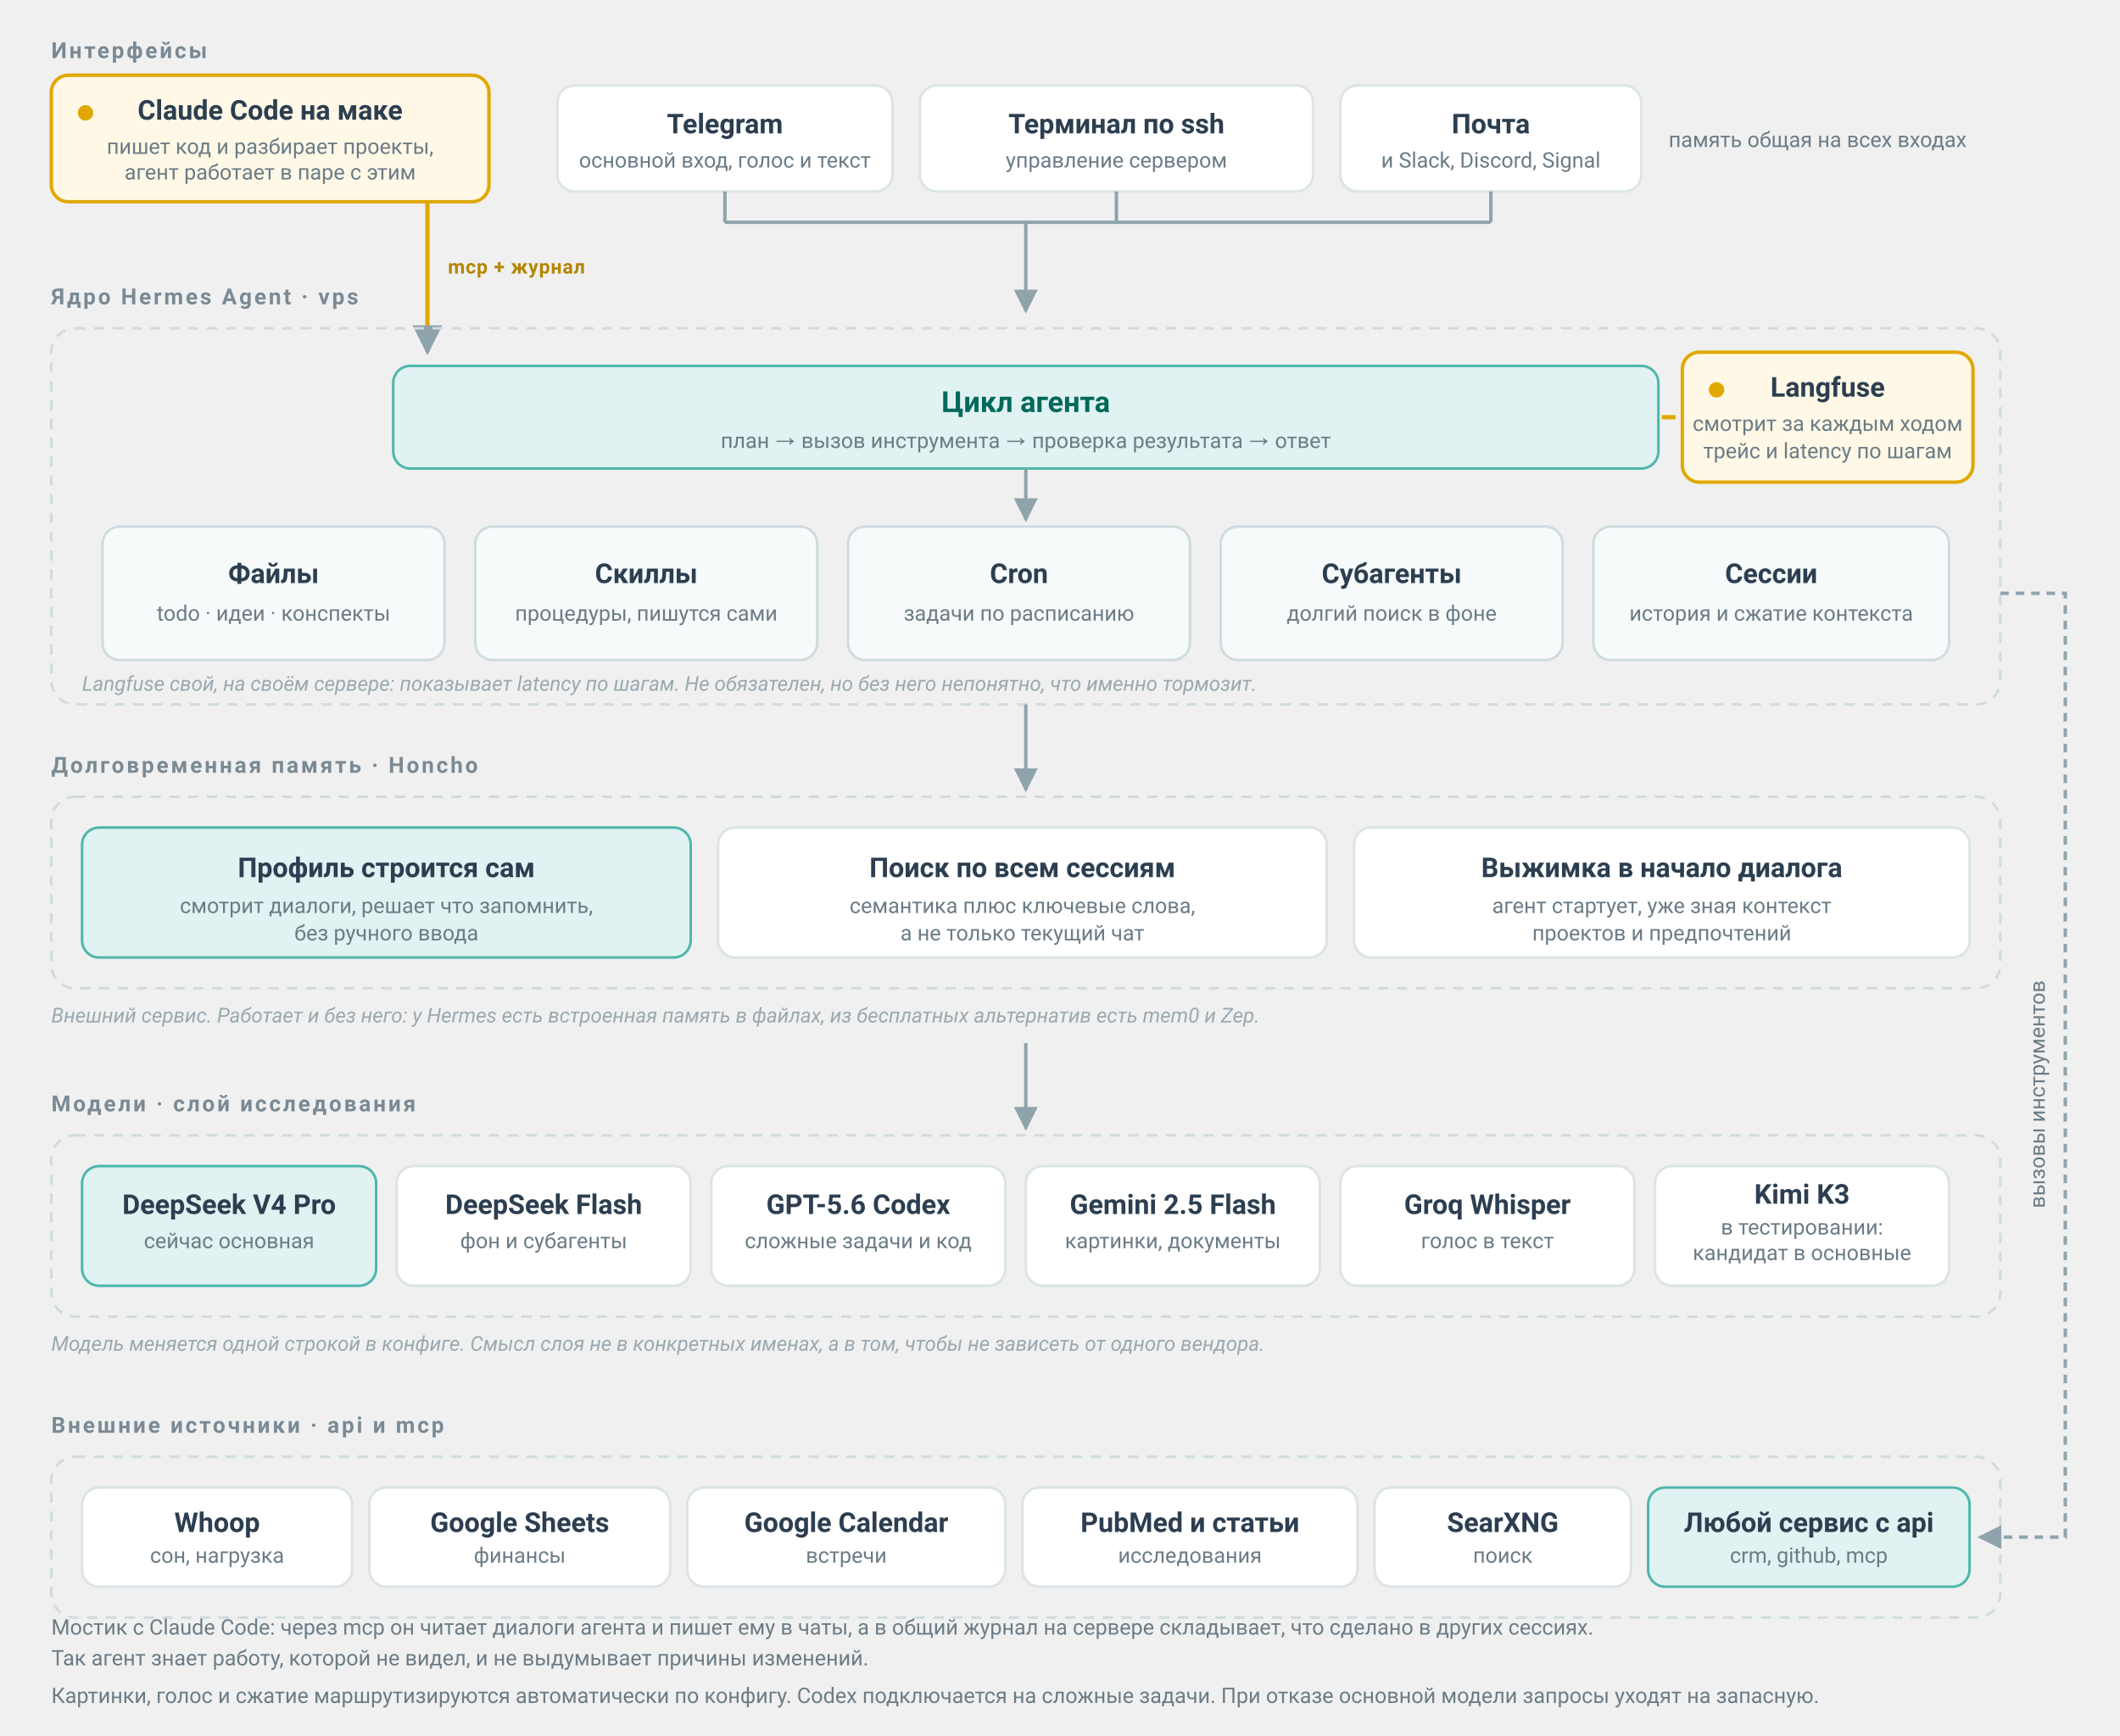
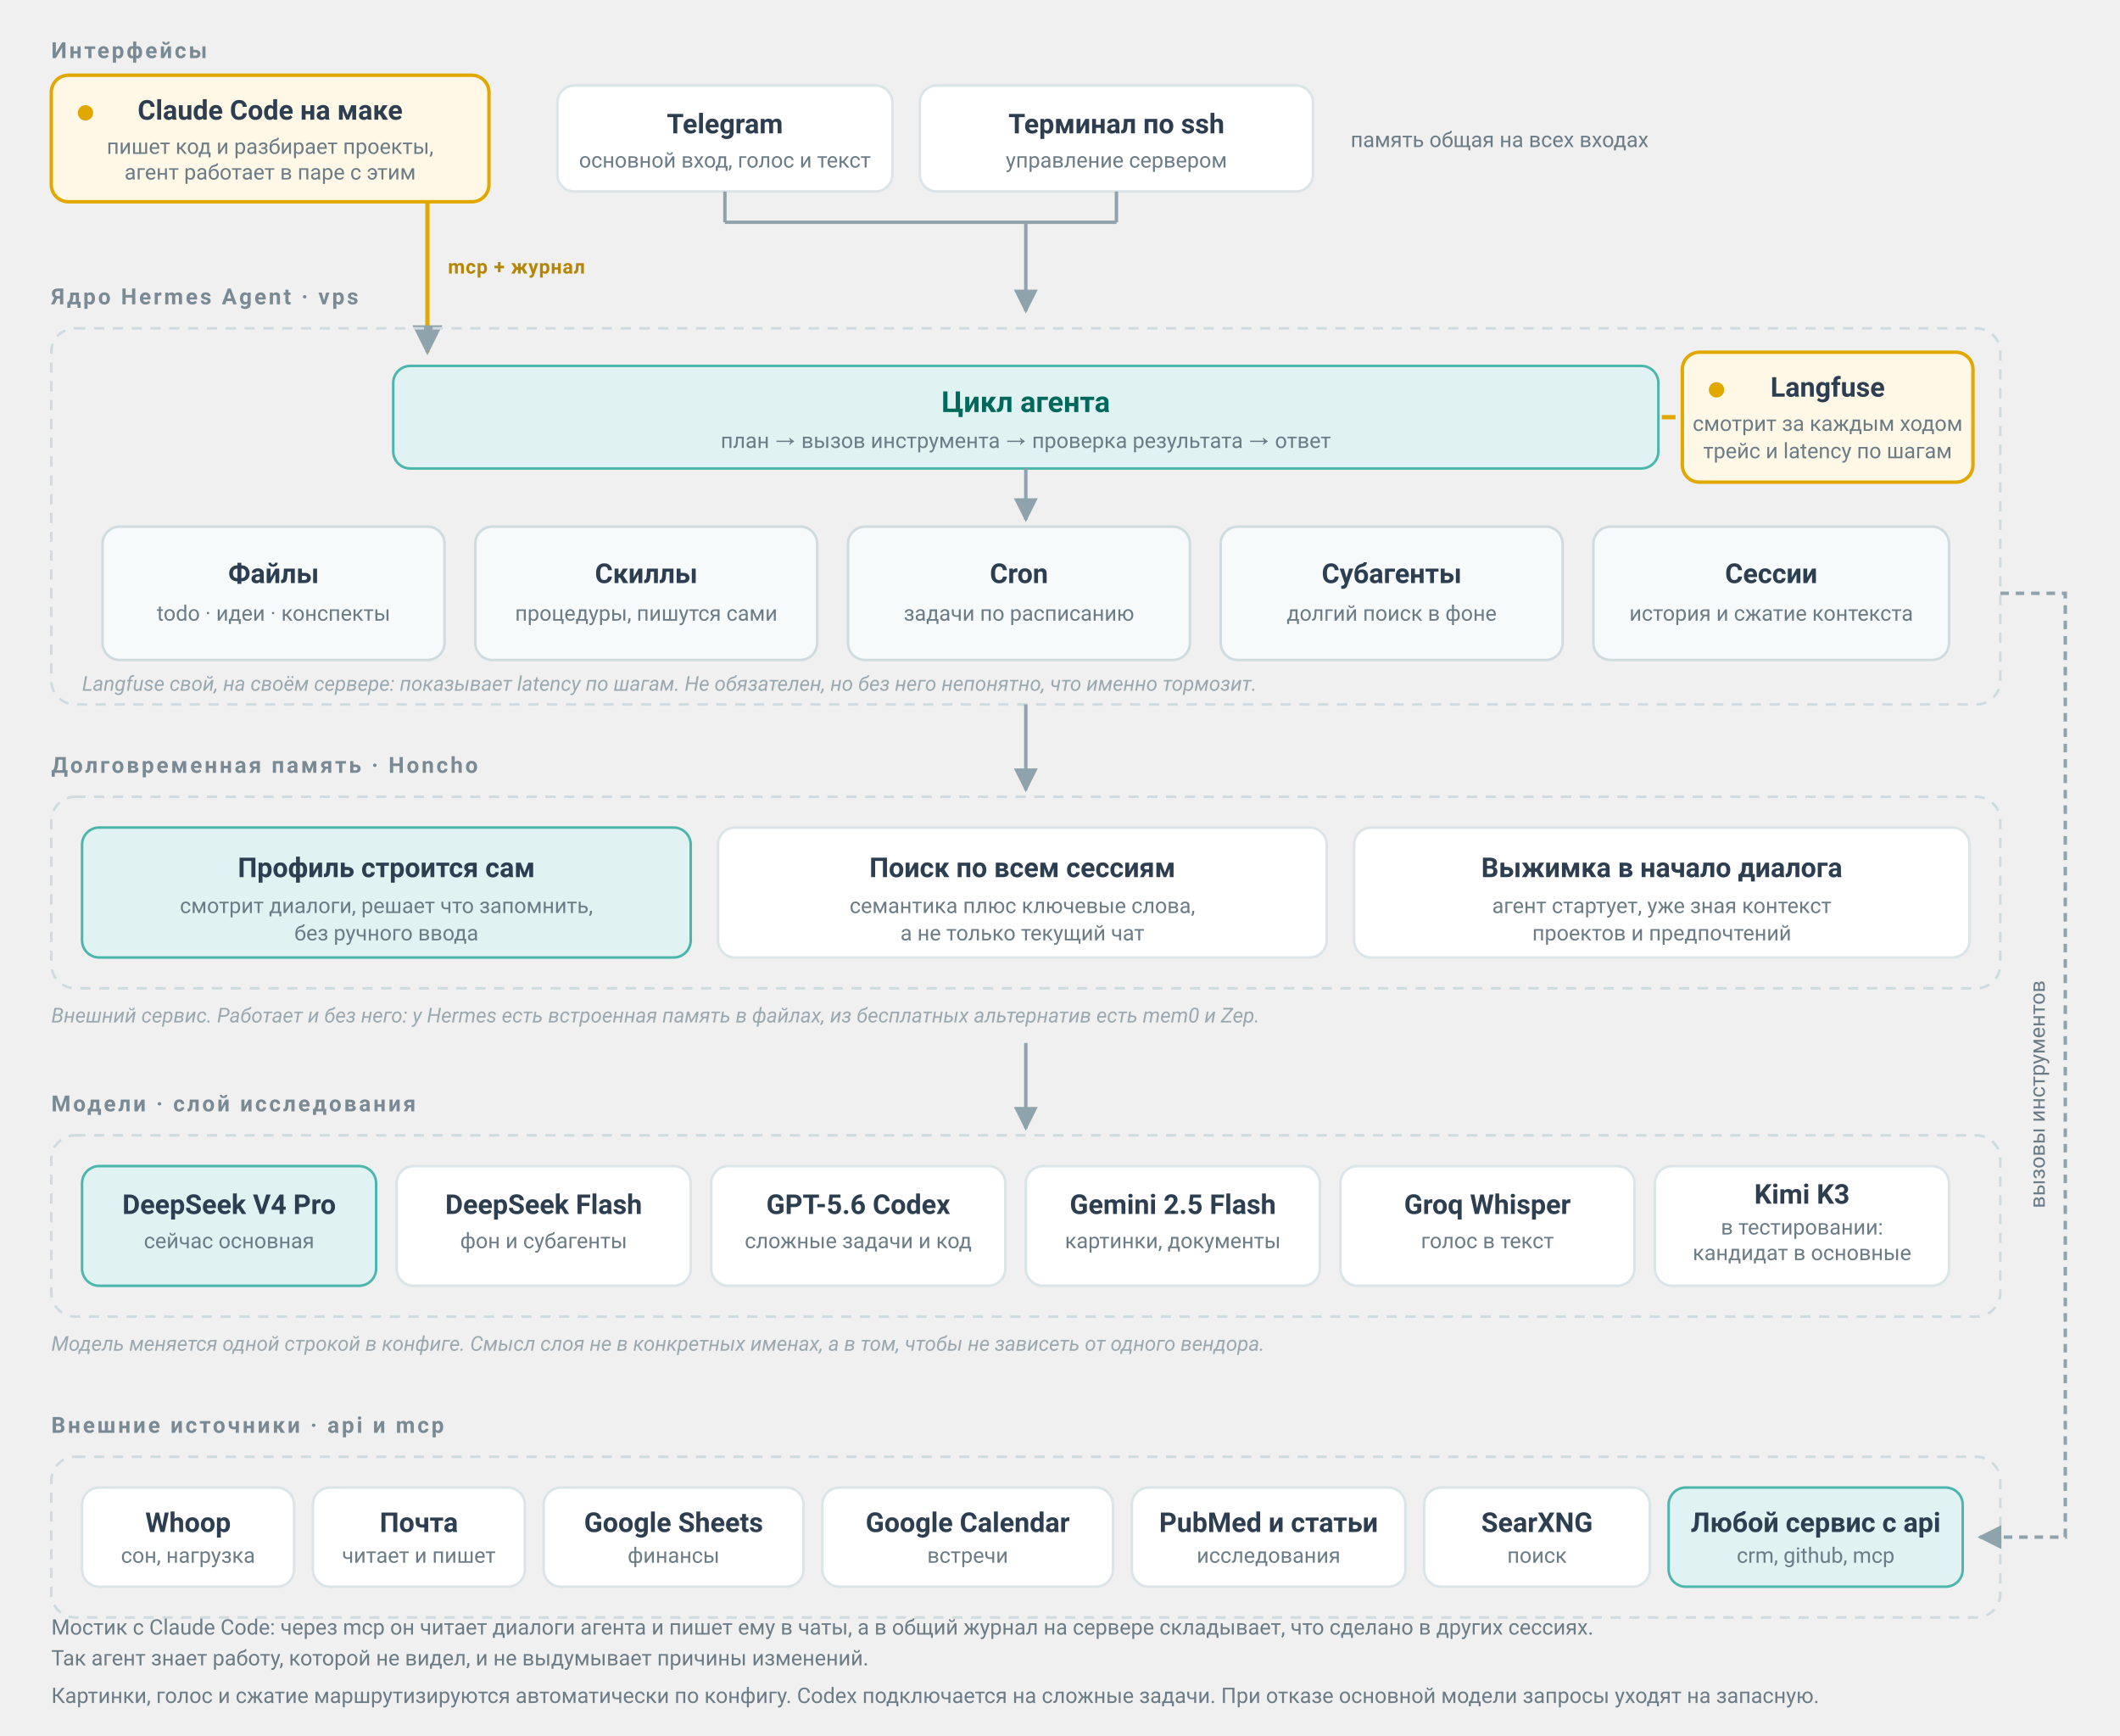
<svg xmlns="http://www.w3.org/2000/svg" viewBox="0 0 1240 1015" width="1240" height="1015" role="img" aria-label="Архитектура ассистента: интерфейсы, ядро Hermes на vps, долговременная память, слой моделей, внешние источники через api и mcp">
  <style>
  .t     { font-family: -apple-system, BlinkMacSystemFont, "Segoe UI", Roboto, Helvetica, Arial, sans-serif; }
  .band  { font-size: 13px; font-weight: 600; letter-spacing: 1.4px; text-transform: uppercase; fill: #7a8a94; }
  .name  { font-size: 16px; font-weight: 600; fill: #2c3e50; }
  .core  { font-size: 17px; font-weight: 600; fill: #00695c; }
  .sub   { font-size: 12.5px; fill: #6b7c86; }
  .alt   { font-size: 12px; fill: #9aa8b0; font-style: italic; }
  .card  { fill: #ffffff; stroke: #dbe4e7; stroke-width: 1.5; }
  .cardA { fill: #e0f2f1; stroke: #4db6ac; stroke-width: 1.5; }
  .cardB { fill: #f7fafa; stroke: #cfdbdf; stroke-width: 1.5; }
  .cardW { fill: #fff8e6; stroke: #e0a800; stroke-width: 2; }
  .dot   { fill: #e0a800; }
  .flowW { stroke: #e0a800; stroke-width: 2.5; fill: none; }
  .watch { font-size: 11.5px; fill: #b58600; font-weight: 600; letter-spacing: .4px; }
  .zone  { fill: none; stroke: #cfdbdf; stroke-width: 1.5; stroke-dasharray: 6 5; }
  .flow  { stroke: #8fa3ac; stroke-width: 2; fill: none; }
  .flowD { stroke: #8fa3ac; stroke-width: 2; fill: none; stroke-dasharray: 5 4; }
  @media (prefers-color-scheme: dark) {
    .band { fill: #7f8f9a; } .name { fill: #ededed; } .core { fill: #80cbc4; }
    .sub  { fill: #9aa8b2; } .alt  { fill: #78858d; }
    .card { fill: #1e2426; stroke: #38434a; }
    .cardA{ fill: #12312e; stroke: #4db6ac; }
    .cardB{ fill: #191f21; stroke: #333d43; }
    .cardW { fill: #2a2415; stroke: #d9a520; }
    .dot   { fill: #d9a520; } .flowW { stroke: #d9a520; } .watch { fill: #c79a2e; }
    .zone { stroke: #3a464d; } .flow, .flowD { stroke: #63757f; }
  }
</style>
  <defs>
    <marker id="a" viewBox="0 0 10 10" refX="9" refY="5" markerWidth="7" markerHeight="7" orient="auto-start-reverse">
      <path d="M0,0 L10,5 L0,10 z" fill="#8fa3ac" />
    </marker>
  </defs>
  <g class="t">
    <text x="30" y="34" class="band">Интерфейсы</text>
    <rect x="326" y="50" width="196" height="62" rx="10" class="card" />
    <text x="424" y="78" class="name" text-anchor="middle">Telegram</text>
    <text x="424" y="98" class="sub" text-anchor="middle">основной вход, голос и текст</text>
    <rect x="538" y="50" width="230" height="62" rx="10" class="card" />
    <text x="653" y="78" class="name" text-anchor="middle">Терминал по ssh</text>
    <text x="653" y="98" class="sub" text-anchor="middle">управление сервером</text>
-     <rect x="784" y="50" width="176" height="62" rx="10" class="card" />
-     <text x="872" y="78" class="name" text-anchor="middle">Почта</text>
-     <text x="872" y="98" class="sub" text-anchor="middle">и Slack, Discord, Signal</text>
-     <text x="976" y="86" class="sub">память общая на всех входах</text>
-     <path d="M424,112 L424,130 M653,112 L653,130 M872,112 L872,130" class="flow" />
-     <path d="M424,130 L872,130" class="flow" />
+     <text x="790" y="86" class="sub">память общая на всех входах</text>
+     <path d="M424,112 L424,130 M653,112 L653,130" class="flow" />
+     <path d="M424,130 L653,130" class="flow" />
    <path d="M600,130 L600,182" class="flow" marker-end="url(#a)" />
    <rect x="30" y="44" width="256" height="74" rx="10" class="cardW" />
    <circle cx="50" cy="66" r="4.5" class="dot" />
    <text x="158" y="70" class="name" text-anchor="middle" font-size="15">Claude Code на маке</text>
    <text x="158" y="90" class="sub" text-anchor="middle" font-size="11.5">пишет код и разбирает проекты,</text>
    <text x="158" y="105" class="sub" text-anchor="middle" font-size="11.5">агент работает в паре с этим</text>
    <path d="M250,118 L250,206" class="flowW" marker-end="url(#a)" />
    <text x="262" y="160" class="watch">mcp + журнал</text>
    <text x="30" y="178" class="band">Ядро Hermes Agent · vps</text>
    <rect x="30" y="192" width="1140" height="220" rx="14" class="zone" />
    <rect x="230" y="214" width="740" height="60" rx="10" class="cardA" />
    <text x="600" y="241" class="core" text-anchor="middle">Цикл агента</text>
    <text x="600" y="262" class="sub" text-anchor="middle">план → вызов инструмента → проверка результата → ответ</text>
    <rect x="984" y="206" width="170" height="76" rx="10" class="cardW" />
    <circle cx="1004" cy="228" r="4.5" class="dot" />
    <text x="1069" y="232" class="name" text-anchor="middle" font-size="15">Langfuse</text>
    <text x="1069" y="252" class="sub" text-anchor="middle" font-size="11.5">смотрит за каждым ходом</text>
    <text x="1069" y="268" class="sub" text-anchor="middle" font-size="11.5">трейс и latency по шагам</text>
    <path d="M972,244 L980,244" class="flowW" />
    <path d="M600,274 L600,304" class="flow" marker-end="url(#a)" />
    <rect x="60" y="308" width="200" height="78" rx="10" class="cardB" />
    <text x="160" y="341" class="name" text-anchor="middle">Файлы</text>
    <text x="160" y="363" class="sub" text-anchor="middle">todo · идеи · конспекты</text>
    <rect x="278" y="308" width="200" height="78" rx="10" class="cardB" />
    <text x="378" y="341" class="name" text-anchor="middle">Скиллы</text>
    <text x="378" y="363" class="sub" text-anchor="middle">процедуры, пишутся сами</text>
    <rect x="496" y="308" width="200" height="78" rx="10" class="cardB" />
    <text x="596" y="341" class="name" text-anchor="middle">Cron</text>
    <text x="596" y="363" class="sub" text-anchor="middle">задачи по расписанию</text>
    <rect x="714" y="308" width="200" height="78" rx="10" class="cardB" />
    <text x="814" y="341" class="name" text-anchor="middle">Субагенты</text>
    <text x="814" y="363" class="sub" text-anchor="middle">долгий поиск в фоне</text>
    <rect x="932" y="308" width="208" height="78" rx="10" class="cardB" />
    <text x="1036" y="341" class="name" text-anchor="middle">Сессии</text>
    <text x="1036" y="363" class="sub" text-anchor="middle">история и сжатие контекста</text>
    <path d="M600,412 L600,462" class="flow" marker-end="url(#a)" />
    <text x="30" y="452" class="band">Долговременная память · Honcho</text>
    <rect x="30" y="466" width="1140" height="112" rx="14" class="zone" />
    <rect x="48" y="484" width="356" height="76" rx="10" class="cardA" />
    <text x="226" y="513" class="name" text-anchor="middle">Профиль строится сам</text>
    <text x="226" y="534" class="sub" text-anchor="middle">смотрит диалоги, решает что запомнить,</text>
    <text x="226" y="550" class="sub" text-anchor="middle">без ручного ввода</text>
    <rect x="420" y="484" width="356" height="76" rx="10" class="card" />
    <text x="598" y="513" class="name" text-anchor="middle">Поиск по всем сессиям</text>
    <text x="598" y="534" class="sub" text-anchor="middle">семантика плюс ключевые слова,</text>
    <text x="598" y="550" class="sub" text-anchor="middle">а не только текущий чат</text>
    <rect x="792" y="484" width="360" height="76" rx="10" class="card" />
    <text x="972" y="513" class="name" text-anchor="middle">Выжимка в начало диалога</text>
    <text x="972" y="534" class="sub" text-anchor="middle">агент стартует, уже зная контекст</text>
    <text x="972" y="550" class="sub" text-anchor="middle">проектов и предпочтений</text>
    <text x="48" y="404" class="alt">Langfuse свой, на своём сервере: показывает latency по шагам. Не обязателен, но без него непонятно, что именно тормозит.</text>
    <text x="30" y="598" class="alt">Внешний сервис. Работает и без него: у Hermes есть встроенная память в файлах, из бесплатных альтернатив есть mem0 и Zep.</text>
    <path d="M600,610 L600,660" class="flow" marker-end="url(#a)" />
    <text x="30" y="650" class="band">Модели · слой исследования</text>
    <rect x="30" y="664" width="1140" height="106" rx="14" class="zone" />
    <rect x="48" y="682" width="172" height="70" rx="10" class="cardA" />
    <text x="134" y="710" class="name" text-anchor="middle" font-size="15">DeepSeek V4 Pro</text>
    <text x="134" y="730" class="sub" text-anchor="middle" font-size="11.5">сейчас основная</text>
    <rect x="232" y="682" width="172" height="70" rx="10" class="card" />
    <text x="318" y="710" class="name" text-anchor="middle" font-size="15">DeepSeek Flash</text>
    <text x="318" y="730" class="sub" text-anchor="middle" font-size="11.5">фон и субагенты</text>
    <rect x="416" y="682" width="172" height="70" rx="10" class="card" />
    <text x="502" y="710" class="name" text-anchor="middle" font-size="15">GPT-5.6 Codex</text>
    <text x="502" y="730" class="sub" text-anchor="middle" font-size="11.5">сложные задачи и код</text>
    <rect x="600" y="682" width="172" height="70" rx="10" class="card" />
    <text x="686" y="710" class="name" text-anchor="middle" font-size="15">Gemini 2.5 Flash</text>
    <text x="686" y="730" class="sub" text-anchor="middle" font-size="11.5">картинки, документы</text>
    <rect x="784" y="682" width="172" height="70" rx="10" class="card" />
    <text x="870" y="710" class="name" text-anchor="middle" font-size="15">Groq Whisper</text>
    <text x="870" y="730" class="sub" text-anchor="middle" font-size="11.5">голос в текст</text>
    <rect x="968" y="682" width="172" height="70" rx="10" class="card" />
    <text x="1054" y="704" class="name" text-anchor="middle" font-size="15">Kimi K3</text>
    <text x="1054" y="722" class="sub" text-anchor="middle" font-size="11.5">в тестировании:</text>
    <text x="1054" y="737" class="sub" text-anchor="middle" font-size="11.5">кандидат в основные</text>
    <text x="30" y="790" class="alt">Модель меняется одной строкой в конфиге. Смысл слоя не в конкретных именах, а в том, чтобы не зависеть от одного вендора.</text>
    <text x="30" y="838" class="band">Внешние источники · api и mcp</text>
    <rect x="30" y="852" width="1140" height="94" rx="14" class="zone" />
-     <rect x="48" y="870" width="158" height="58" rx="10" class="card" />
-     <text x="127" y="896" class="name" text-anchor="middle" font-size="15">Whoop</text>
-     <text x="127" y="914" class="sub" text-anchor="middle" font-size="11.5">сон, нагрузка</text>
-     <rect x="216" y="870" width="176" height="58" rx="10" class="card" />
-     <text x="304" y="896" class="name" text-anchor="middle" font-size="15">Google Sheets</text>
-     <text x="304" y="914" class="sub" text-anchor="middle" font-size="11.5">финансы</text>
-     <rect x="402" y="870" width="186" height="58" rx="10" class="card" />
-     <text x="495" y="896" class="name" text-anchor="middle" font-size="15">Google Calendar</text>
-     <text x="495" y="914" class="sub" text-anchor="middle" font-size="11.5">встречи</text>
-     <rect x="598" y="870" width="196" height="58" rx="10" class="card" />
-     <text x="696" y="896" class="name" text-anchor="middle" font-size="15">PubMed и статьи</text>
-     <text x="696" y="914" class="sub" text-anchor="middle" font-size="11.5">исследования</text>
-     <rect x="804" y="870" width="150" height="58" rx="10" class="card" />
-     <text x="879" y="896" class="name" text-anchor="middle" font-size="15">SearXNG</text>
-     <text x="879" y="914" class="sub" text-anchor="middle" font-size="11.5">поиск</text>
-     <rect x="964" y="870" width="188" height="58" rx="10" class="cardA" />
-     <text x="1058" y="896" class="name" text-anchor="middle" font-size="15">Любой сервис с api</text>
-     <text x="1058" y="914" class="sub" text-anchor="middle" font-size="11.5">crm, github, mcp</text>
+     <rect x="48" y="870" width="124" height="58" rx="10" class="card" />
+     <text x="110" y="896" class="name" text-anchor="middle" font-size="14">Whoop</text>
+     <text x="110" y="914" class="sub" text-anchor="middle" font-size="11">сон, нагрузка</text>
+     <rect x="183" y="870" width="124" height="58" rx="10" class="card" />
+     <text x="245" y="896" class="name" text-anchor="middle" font-size="14">Почта</text>
+     <text x="245" y="914" class="sub" text-anchor="middle" font-size="11">читает и пишет</text>
+     <rect x="318" y="870" width="152" height="58" rx="10" class="card" />
+     <text x="394" y="896" class="name" text-anchor="middle" font-size="14">Google Sheets</text>
+     <text x="394" y="914" class="sub" text-anchor="middle" font-size="11">финансы</text>
+     <rect x="481" y="870" width="170" height="58" rx="10" class="card" />
+     <text x="566" y="896" class="name" text-anchor="middle" font-size="14">Google Calendar</text>
+     <text x="566" y="914" class="sub" text-anchor="middle" font-size="11">встречи</text>
+     <rect x="662" y="870" width="160" height="58" rx="10" class="card" />
+     <text x="742" y="896" class="name" text-anchor="middle" font-size="14">PubMed и статьи</text>
+     <text x="742" y="914" class="sub" text-anchor="middle" font-size="11">исследования</text>
+     <rect x="833" y="870" width="132" height="58" rx="10" class="card" />
+     <text x="899" y="896" class="name" text-anchor="middle" font-size="14">SearXNG</text>
+     <text x="899" y="914" class="sub" text-anchor="middle" font-size="11">поиск</text>
+     <rect x="976" y="870" width="172" height="58" rx="10" class="cardA" />
+     <text x="1062" y="896" class="name" text-anchor="middle" font-size="14">Любой сервис с api</text>
+     <text x="1062" y="914" class="sub" text-anchor="middle" font-size="11">crm, github, mcp</text>
    <path d="M1170,347 L1208,347 L1208,899 L1158,899" class="flowD" marker-end="url(#a)" />
    <text x="1196" y="640" class="sub" transform="rotate(-90 1196,640)" text-anchor="middle">вызовы инструментов</text>
    <text x="30" y="956" class="sub">Мостик с Claude Code: через mcp он читает диалоги агента и пишет ему в чаты, а в общий журнал на сервере складывает, что сделано в других сессиях.</text>
    <text x="30" y="974" class="sub">Так агент знает работу, которой не видел, и не выдумывает причины изменений.</text>
    <text x="30" y="996" class="sub">Картинки, голос и сжатие маршрутизируются автоматически по конфигу. Codex подключается на сложные задачи. При отказе основной модели запросы уходят на запасную.</text>
  </g>
</svg>
